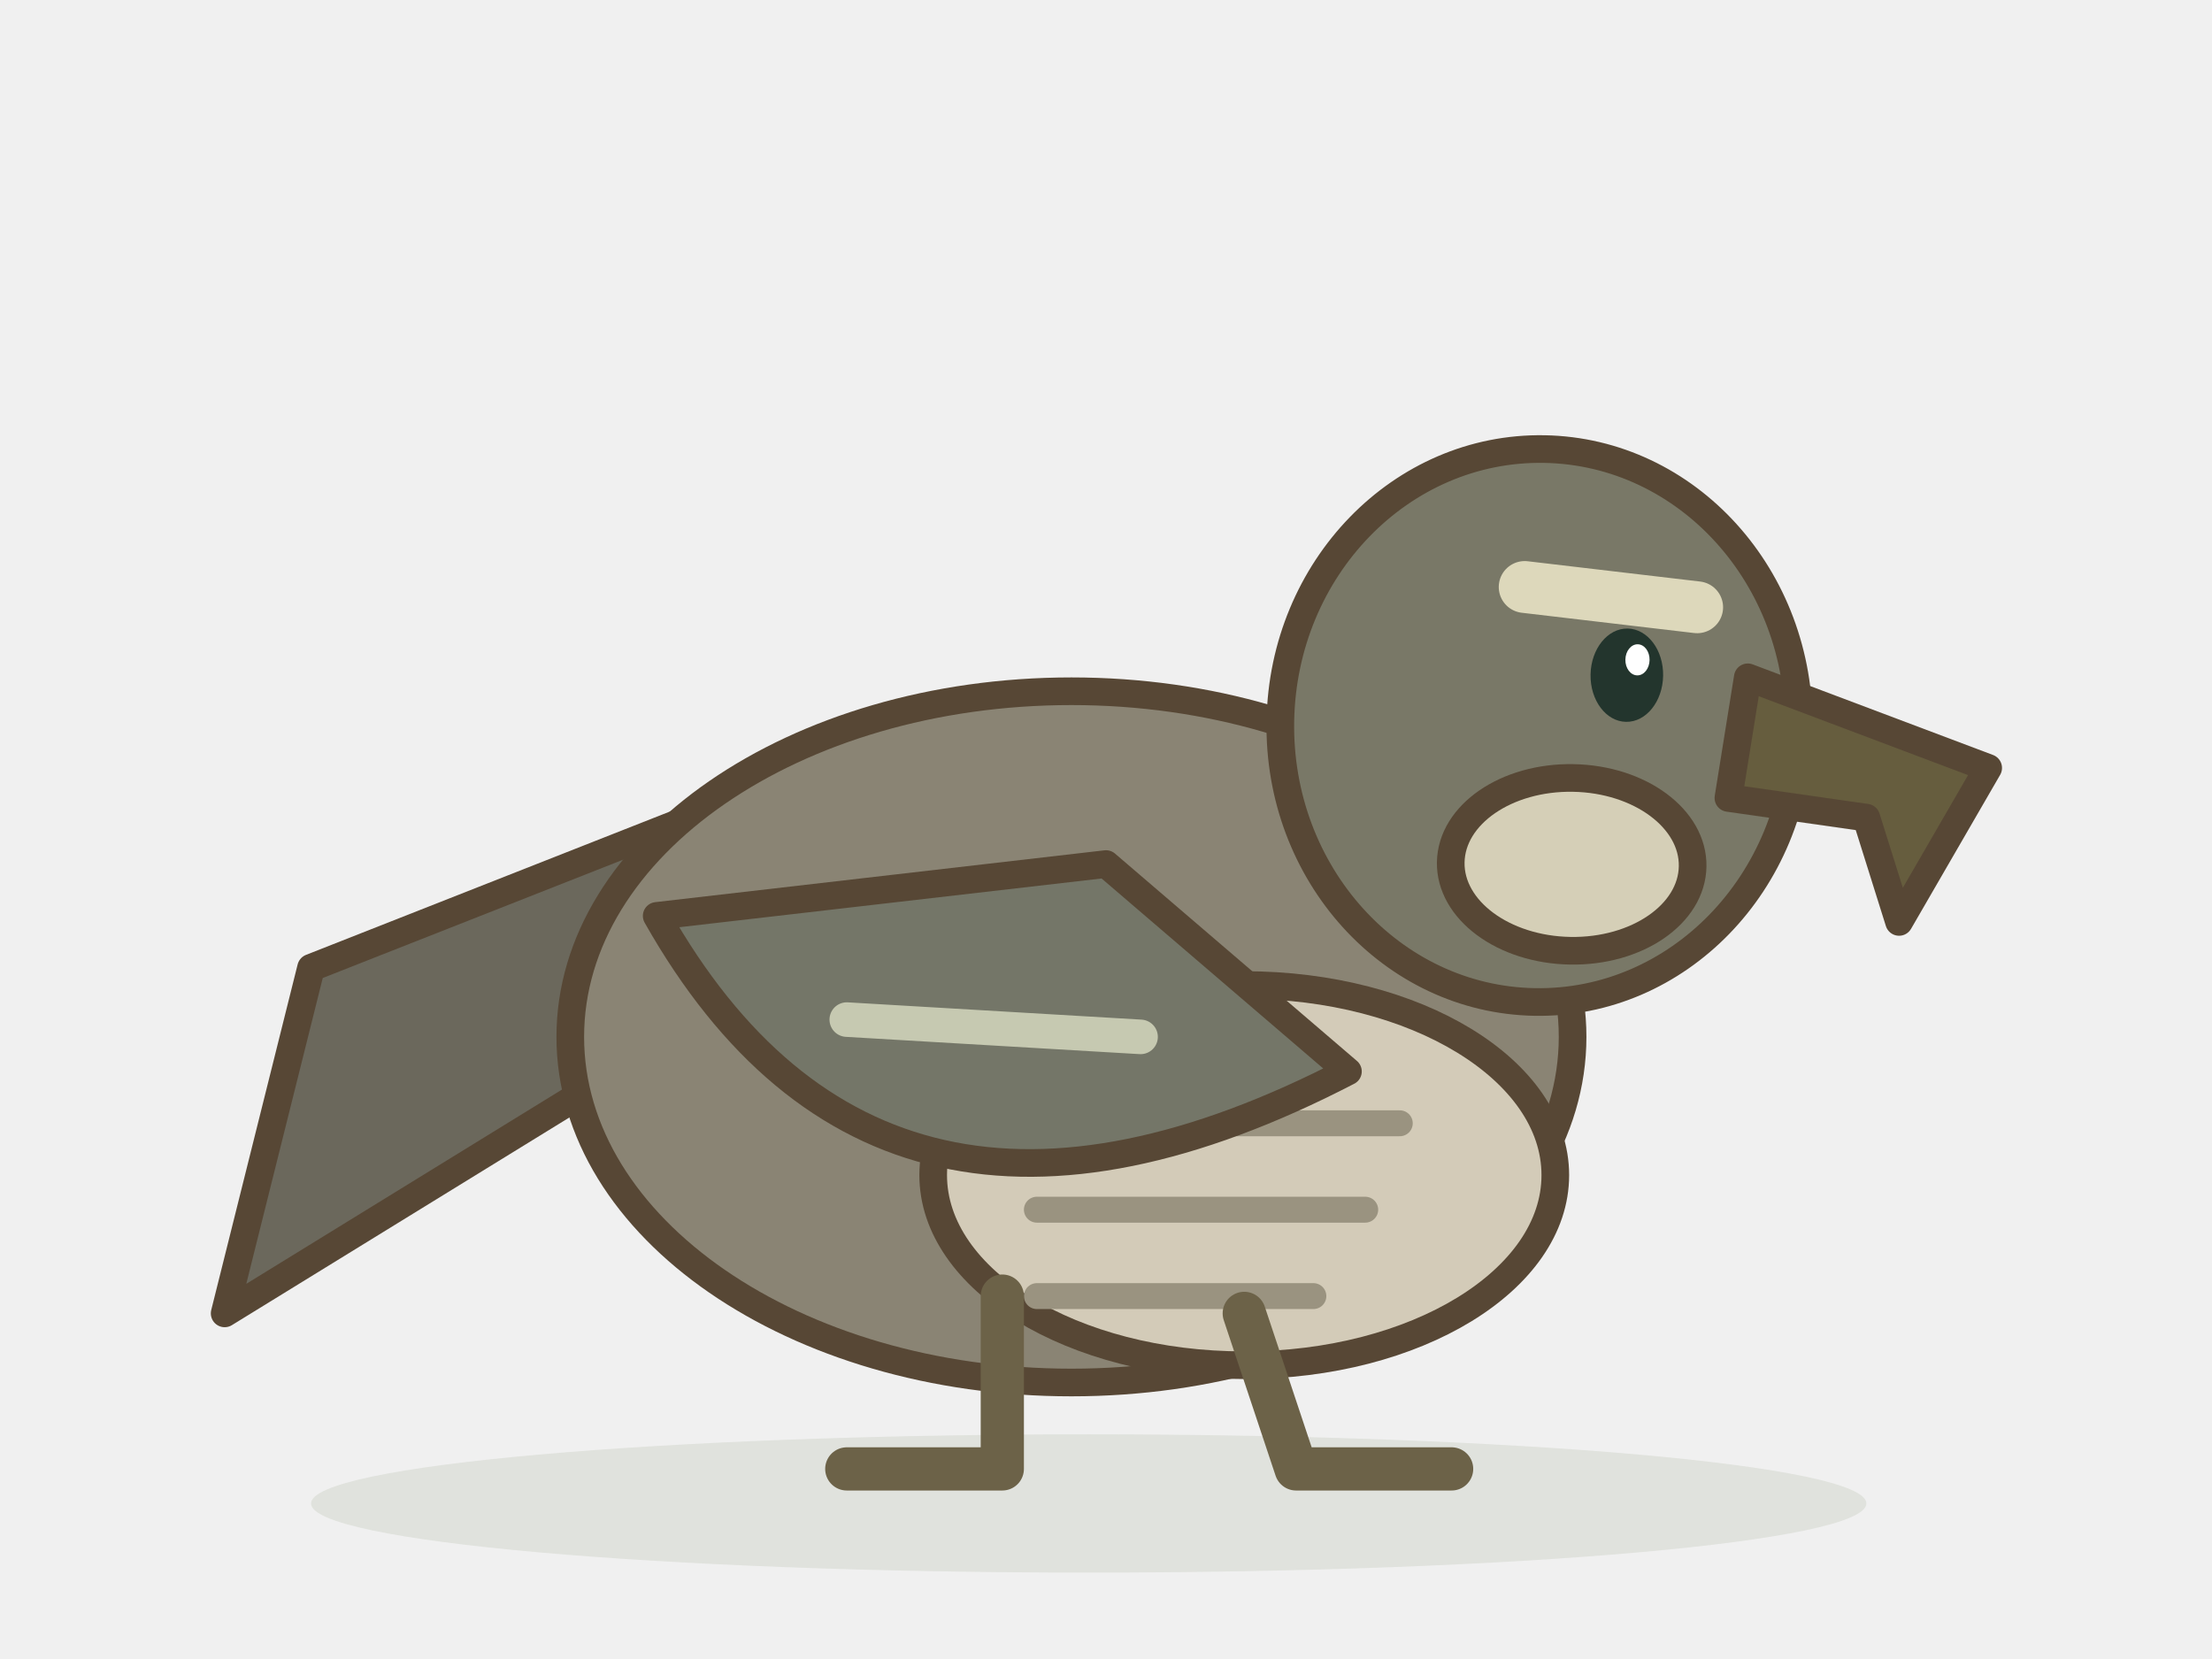
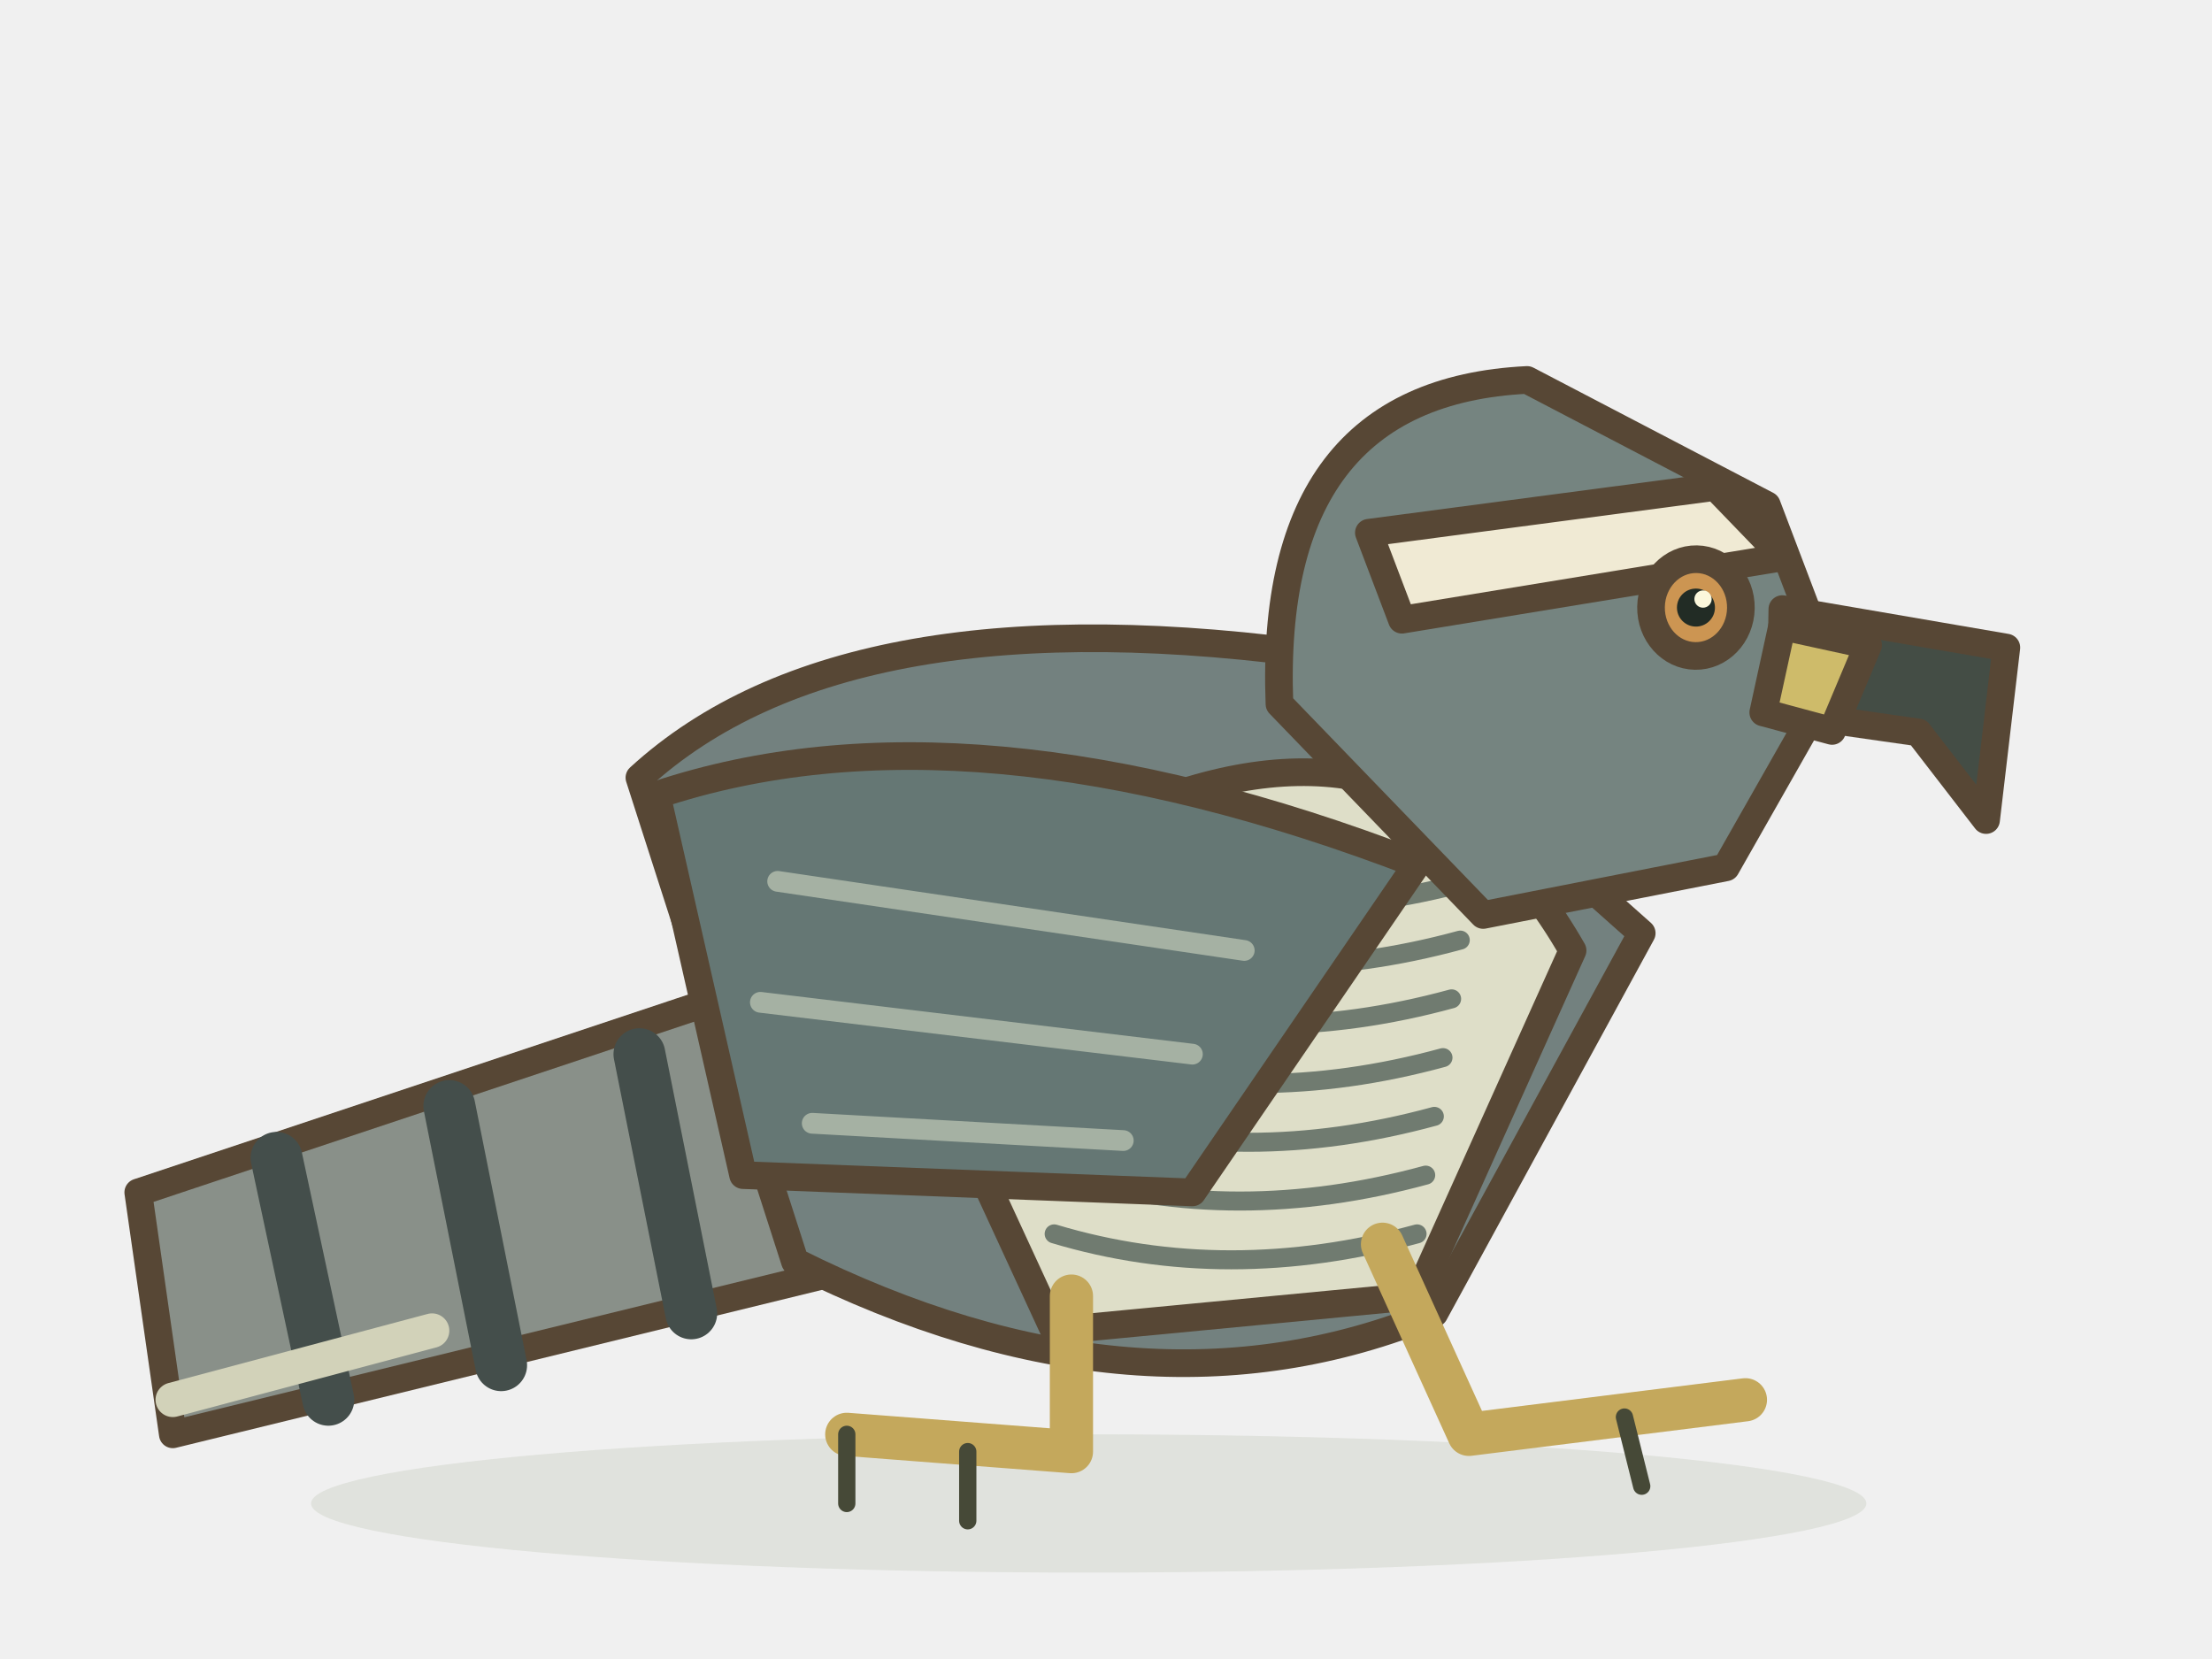
<svg xmlns="http://www.w3.org/2000/svg" viewBox="0 0 128 96" width="128" height="96">
+   <defs>
+     <g id="body">
+       <g data-part="tail">
+         <path d="M44 57 8 69 10 83 55 72Z" fill="#899089" />
+         <path d="M16 67l3 14m7-17 3 15m8-18 3 15" fill="none" stroke="#444e4b" stroke-width="3" />
+         <path d="M10 81l15-4" fill="none" stroke="#d2d2b9" stroke-width="2" />
+       </g>
+       <g data-part="torso">
+         <path d="M37 45Q49 34 77 38L95 54 83 76Q66 83 46 73Z" fill="#73817f" />
+         <path d="M68 46Q83 41 91 55L82 75 61 77 55 64Z" fill="#dedec8" />
+         <path d="M64 51q10 3 21 0" fill="none" stroke="#707b70" stroke-width="1.1" />
+         <path d="M63.5 54.4q10 3 21 0" fill="none" stroke="#707b70" stroke-width="1.1" />
+         <path d="M63 57.8q10 3 21 0" fill="none" stroke="#707b70" stroke-width="1.1" />
+         <path d="M62.5 61.2q10 3 21 0" fill="none" stroke="#707b70" stroke-width="1.1" />
+         <path d="M62 64.6q10 3 21 0" fill="none" stroke="#707b70" stroke-width="1.1" />
+         <path d="M61.5 68q10 3 21 0" fill="none" stroke="#707b70" stroke-width="1.1" />
+         <path d="M61 71.4q10 3 21 0" fill="none" stroke="#707b70" stroke-width="1.1" />
+       </g>
+     </g>
+     <g id="head">
+       <g data-part="head">
+         <path d="M74 41Q73 23 88 22L102 29 106 39 100 50 86 53Z" fill="#758480" />
+         <path d="M79 31 99 28l4 4-22 4Z" fill="#f0ead4" />
+         <ellipse cx="98" cy="35" rx="2.6" ry="2.8" fill="#cc9552" />
+         <ellipse cx="98" cy="35" rx="1.1" ry="1.1" fill="#222c25" stroke="none" />
+         <ellipse cx="98.4" cy="34.5" rx="0.5" ry="0.5" fill="#fcf8dc" stroke="none" />
+         <path d="M103 35l13 2-1 10-4-5-8-1Z" fill="#444d45" />
+         <path d="M103 36l5 1-2 5-4-1Z" fill="#cebb6a" />
+       </g>
+     </g>
+     <g id="legs0">
+       <g data-part="legs" data-count="2">
+         <path d="M62 75 62 84 49 83" fill="none" stroke="#c4a85c" stroke-width="2.5" />
+         <path d="M80 72 85 83 101 81" fill="none" stroke="#c4a85c" stroke-width="2.5" />
+       </g>
+       <path d="M49 83v4m7-3v4m38-6 1 4" fill="none" stroke="#464937" stroke-width="1" />
+     </g>
+     <g id="legs1">
+       <g data-part="legs" data-count="2">
+         <path d="M62 75 62 84 48 86" fill="none" stroke="#c4a85c" stroke-width="2.5" />
+         <path d="M80 72 85 83 102 86" fill="none" stroke="#c4a85c" stroke-width="2.5" />
+       </g>
+       <path d="M49 83v4m7-3v4m38-6 1 4" fill="none" stroke="#464937" stroke-width="1" />
+     </g>
+     <g id="shell" />
+     <g id="wing0">
+       <g data-part="wing">
+         <path d="M38 46Q56 40 82 50L69 69 43 68Z" fill="#657774" />
+         <path d="M45 51 72 55m-28 3 25 3m-22 4 18 1" fill="none" stroke="#a5b1a3" stroke-width="1.2" />
+       </g>
+     </g>
+     <g id="wing1">
+       <g data-part="wing">
+         <path d="M37 46Q28 20 46 8Q64 3 84 16L84 54 62 69Z" fill="#657774" />
+         <path d="M41 17 60 52m-11-39 17 38m-9-38 15 36m-8-36 13 34" fill="none" stroke="#a5b1a3" stroke-width="1.2" />
+       </g>
+     </g>
+   </defs>
  <view id="idle-0" viewBox="0 0 128 96" />
  <view id="idle-1" viewBox="0 96 128 96" />
  <view id="move-0" viewBox="0 192 128 96" />
  <view id="move-1" viewBox="0 288 128 96" />
  <view id="eat-0" viewBox="0 384 128 96" />
  <view id="eat-1" viewBox="0 480 128 96" />
  <g transform="translate(0 0)">
    <ellipse cx="63" cy="87" rx="45" ry="4" fill="#647849" opacity=".12" stroke="none" />
    <g stroke="#574735" stroke-width="1.6" stroke-linejoin="round" stroke-linecap="round">
      <g transform="translate(0 0)">
-         <path d="M39 60 13 76l5-20 33-13Z" fill="#6b685c" />
-         <ellipse cx="62" cy="60" rx="29" ry="20" fill="#8a8474" />
-         <ellipse cx="72" cy="68" rx="18" ry="11" fill="#d3cbb8" />
-         <path d="M60 65h21m-21 5h19m-19 5h16" fill="none" stroke="#9a9380" stroke-width="1.5" />
-         <path d="M58 75l0 10h-9m23-9 3 9h9" fill="none" stroke="#6c6248" stroke-width="2.5" />
-         <path d="M38 53Q51 76 78 62L64 50Z" fill="#747668" />
-         <path d="M49 59l17 1" fill="none" stroke="#c6c9b1" stroke-width="2" />
-         <g transform="rotate(1 90 47)">
-           <ellipse cx="89" cy="42" rx="15" ry="16" fill="#797867" />
-           <ellipse cx="91" cy="50" rx="7" ry="5" fill="#d5cfb7" />
-           <path d="M101 39l14 5-5 9-2-6-8-1Z" fill="#665d3e" />
-           <ellipse cx="94" cy="39" rx="2.1" ry="2.7" fill="#23352d" stroke="none" />
-           <ellipse cx="94.6" cy="38.1" rx="0.7" ry="0.9" fill="#fff" stroke="none" />
-           <path d="M88 34l10 1" fill="none" stroke="#ddd8bb" stroke-width="3" />
+         <use href="#body" />
+         <use href="#legs0" />
+         <use href="#shell" />
+         <use href="#wing0" />
+         <g transform="rotate(1 89 43)">
+           <use href="#head" />
        </g>
      </g>
    </g>
  </g>
  <g transform="translate(0 96)">
    <ellipse cx="63" cy="87" rx="45" ry="4" fill="#647849" opacity=".12" stroke="none" />
    <g stroke="#574735" stroke-width="1.6" stroke-linejoin="round" stroke-linecap="round">
      <g transform="translate(0 0)">
-         <path d="M39 60 13 76l5-20 33-13Z" fill="#6b685c" />
-         <ellipse cx="62" cy="60" rx="29" ry="20" fill="#8a8474" />
-         <ellipse cx="72" cy="68" rx="18" ry="11" fill="#d3cbb8" />
-         <path d="M60 65h21m-21 5h19m-19 5h16" fill="none" stroke="#9a9380" stroke-width="1.5" />
-         <path d="M58 75l0 10h-9m23-9 3 9h9" fill="none" stroke="#6c6248" stroke-width="2.5" />
-         <path d="M38 53Q51 76 78 62L64 50Z" fill="#747668" />
-         <path d="M49 59l17 1" fill="none" stroke="#c6c9b1" stroke-width="2" />
-         <g transform="rotate(-1 90 47)">
-           <ellipse cx="89" cy="42" rx="15" ry="16" fill="#797867" />
-           <ellipse cx="91" cy="50" rx="7" ry="5" fill="#d5cfb7" />
-           <path d="M101 39l14 5-5 9-2-6-8-1Z" fill="#665d3e" />
-           <ellipse cx="94" cy="39" rx="2.1" ry="2.7" fill="#23352d" stroke="none" />
-           <ellipse cx="94.6" cy="38.1" rx="0.7" ry="0.9" fill="#fff" stroke="none" />
-           <path d="M88 34l10 1" fill="none" stroke="#ddd8bb" stroke-width="3" />
+         <use href="#body" />
+         <use href="#legs0" />
+         <use href="#shell" />
+         <use href="#wing0" />
+         <g transform="rotate(-1 89 43)">
+           <use href="#head" />
        </g>
      </g>
    </g>
  </g>
  <g transform="translate(0 192)">
    <ellipse cx="63" cy="87" rx="45" ry="4" fill="#647849" opacity=".12" stroke="none" />
    <g stroke="#574735" stroke-width="1.6" stroke-linejoin="round" stroke-linecap="round">
      <g transform="translate(0 0)">
-         <path d="M39 60 13 76l5-20 33-13Z" fill="#6b685c" />
-         <ellipse cx="62" cy="60" rx="29" ry="20" fill="#8a8474" />
-         <ellipse cx="72" cy="68" rx="18" ry="11" fill="#d3cbb8" />
-         <path d="M60 65h21m-21 5h19m-19 5h16" fill="none" stroke="#9a9380" stroke-width="1.5" />
-         <path d="M58 75l0 10h-9m23-9 3 9h9" fill="none" stroke="#6c6248" stroke-width="2.5" />
-         <path d="M38 53Q51 76 78 62L64 50Z" fill="#747668" />
-         <path d="M49 59l17 1" fill="none" stroke="#c6c9b1" stroke-width="2" />
-         <g transform="rotate(-3 90 47)">
-           <ellipse cx="89" cy="42" rx="15" ry="16" fill="#797867" />
-           <ellipse cx="91" cy="50" rx="7" ry="5" fill="#d5cfb7" />
-           <path d="M101 39l14 5-5 9-2-6-8-1Z" fill="#665d3e" />
-           <ellipse cx="94" cy="39" rx="2.1" ry="2.7" fill="#23352d" stroke="none" />
-           <ellipse cx="94.6" cy="38.1" rx="0.7" ry="0.9" fill="#fff" stroke="none" />
-           <path d="M88 34l10 1" fill="none" stroke="#ddd8bb" stroke-width="3" />
+         <use href="#body" />
+         <use href="#legs0" />
+         <use href="#shell" />
+         <use href="#wing0" />
+         <g transform="rotate(-3 89 43)">
+           <use href="#head" />
        </g>
      </g>
    </g>
  </g>
  <g transform="translate(0 288)">
    <ellipse cx="63" cy="87" rx="45" ry="4" fill="#647849" opacity=".12" stroke="none" />
    <g stroke="#574735" stroke-width="1.6" stroke-linejoin="round" stroke-linecap="round">
      <g transform="translate(0 -2)">
-         <path d="M39 60 13 76l5-20 33-13Z" fill="#6b685c" />
-         <ellipse cx="62" cy="60" rx="29" ry="20" fill="#8a8474" />
-         <ellipse cx="72" cy="68" rx="18" ry="11" fill="#d3cbb8" />
-         <path d="M60 65h21m-21 5h19m-19 5h16" fill="none" stroke="#9a9380" stroke-width="1.5" />
-         <path d="M58 75l-5 10h-9m23-9 3 9h9" fill="none" stroke="#6c6248" stroke-width="2.5" />
-         <path d="M35 52Q47 9 73 35L83 60Q54 65 35 52" fill="#747668" />
-         <path d="M46 39l14 15m-6-22 12 18" fill="none" stroke="#c6c9b1" stroke-width="2" />
-         <g transform="rotate(4 90 47)">
-           <ellipse cx="89" cy="42" rx="15" ry="16" fill="#797867" />
-           <ellipse cx="91" cy="50" rx="7" ry="5" fill="#d5cfb7" />
-           <path d="M101 39l14 5-5 9-2-6-8-1Z" fill="#665d3e" />
-           <ellipse cx="94" cy="39" rx="2.1" ry="2.7" fill="#23352d" stroke="none" />
-           <ellipse cx="94.6" cy="38.1" rx="0.7" ry="0.9" fill="#fff" stroke="none" />
-           <path d="M88 34l10 1" fill="none" stroke="#ddd8bb" stroke-width="3" />
+         <use href="#body" />
+         <use href="#legs1" />
+         <use href="#shell" />
+         <use href="#wing1" />
+         <g transform="rotate(4 89 43)">
+           <use href="#head" />
        </g>
      </g>
    </g>
  </g>
  <g transform="translate(0 384)">
    <ellipse cx="63" cy="87" rx="45" ry="4" fill="#647849" opacity=".12" stroke="none" />
    <g stroke="#574735" stroke-width="1.6" stroke-linejoin="round" stroke-linecap="round">
      <g transform="translate(0 0)">
-         <path d="M39 60 13 76l5-20 33-13Z" fill="#6b685c" />
-         <ellipse cx="62" cy="60" rx="29" ry="20" fill="#8a8474" />
-         <ellipse cx="72" cy="68" rx="18" ry="11" fill="#d3cbb8" />
-         <path d="M60 65h21m-21 5h19m-19 5h16" fill="none" stroke="#9a9380" stroke-width="1.5" />
-         <path d="M58 75l0 10h-9m23-9 3 9h9" fill="none" stroke="#6c6248" stroke-width="2.5" />
-         <path d="M38 53Q51 76 78 62L64 50Z" fill="#747668" />
-         <path d="M49 59l17 1" fill="none" stroke="#c6c9b1" stroke-width="2" />
-         <g transform="rotate(10 90 47)">
-           <ellipse cx="89" cy="42" rx="15" ry="16" fill="#797867" />
-           <ellipse cx="91" cy="50" rx="7" ry="5" fill="#d5cfb7" />
-           <path d="M101 39l14 5-5 9-2-6-8-1Z" fill="#665d3e" />
-           <ellipse cx="94" cy="39" rx="2.1" ry="2.7" fill="#23352d" stroke="none" />
-           <ellipse cx="94.6" cy="38.1" rx="0.7" ry="0.9" fill="#fff" stroke="none" />
-           <path d="M88 34l10 1" fill="none" stroke="#ddd8bb" stroke-width="3" />
+         <use href="#body" />
+         <use href="#legs0" />
+         <use href="#shell" />
+         <use href="#wing0" />
+         <g transform="rotate(10 89 43)">
+           <use href="#head" />
        </g>
        <path d="M109 64l3 6m-6-3 3 4" fill="none" stroke="#60834e" stroke-width="3" />
      </g>
    </g>
  </g>
  <g transform="translate(0 480)">
    <ellipse cx="63" cy="87" rx="45" ry="4" fill="#647849" opacity=".12" stroke="none" />
    <g stroke="#574735" stroke-width="1.6" stroke-linejoin="round" stroke-linecap="round">
      <g transform="translate(0 0)">
-         <path d="M39 60 13 76l5-20 33-13Z" fill="#6b685c" />
-         <ellipse cx="62" cy="60" rx="29" ry="20" fill="#8a8474" />
-         <ellipse cx="72" cy="68" rx="18" ry="11" fill="#d3cbb8" />
-         <path d="M60 65h21m-21 5h19m-19 5h16" fill="none" stroke="#9a9380" stroke-width="1.5" />
-         <path d="M58 75l-5 10h-9m23-9 3 9h9" fill="none" stroke="#6c6248" stroke-width="2.5" />
-         <path d="M38 53Q51 76 78 62L64 50Z" fill="#747668" />
-         <path d="M49 59l17 1" fill="none" stroke="#c6c9b1" stroke-width="2" />
-         <g transform="rotate(19 90 47)">
-           <ellipse cx="89" cy="42" rx="15" ry="16" fill="#797867" />
-           <ellipse cx="91" cy="50" rx="7" ry="5" fill="#d5cfb7" />
-           <path d="M101 39l14 5-5 9-2-6-8-1Z" fill="#665d3e" />
-           <ellipse cx="94" cy="39" rx="2.1" ry="2.7" fill="#23352d" stroke="none" />
-           <ellipse cx="94.6" cy="38.1" rx="0.7" ry="0.9" fill="#fff" stroke="none" />
-           <path d="M88 34l10 1" fill="none" stroke="#ddd8bb" stroke-width="3" />
+         <use href="#body" />
+         <use href="#legs1" />
+         <use href="#shell" />
+         <use href="#wing0" />
+         <g transform="rotate(19 89 43)">
+           <use href="#head" />
        </g>
        <path d="M109 64l6 3m-6-3 3 4" fill="none" stroke="#60834e" stroke-width="3" />
      </g>
    </g>
  </g>
</svg>
